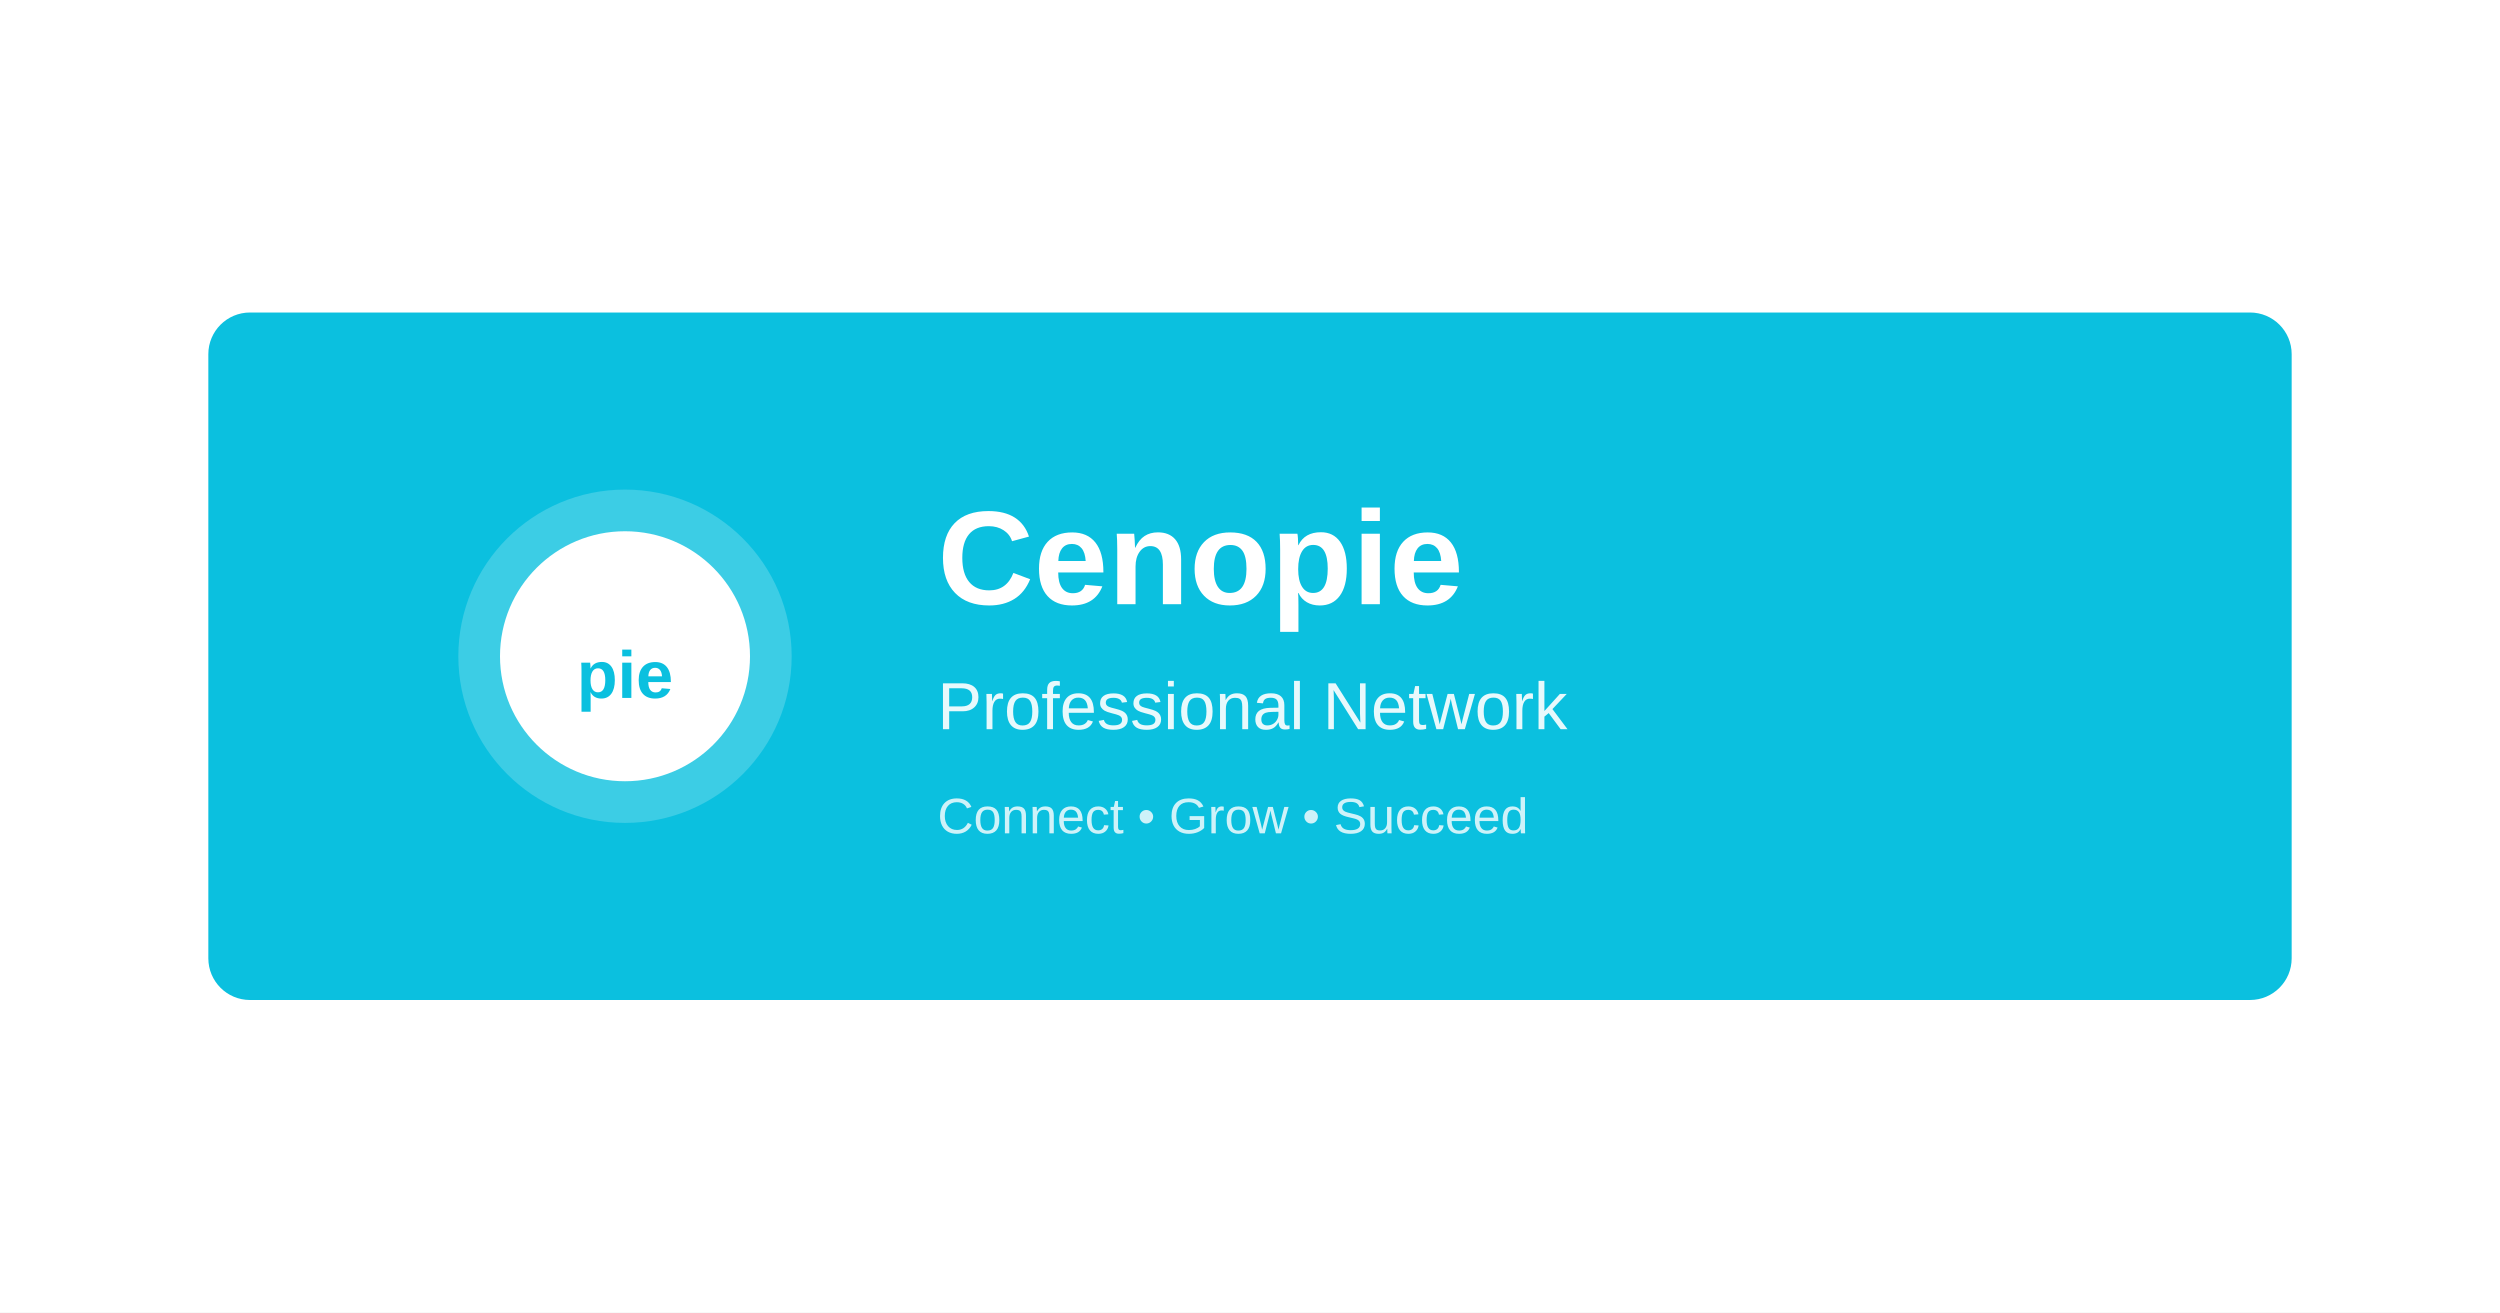
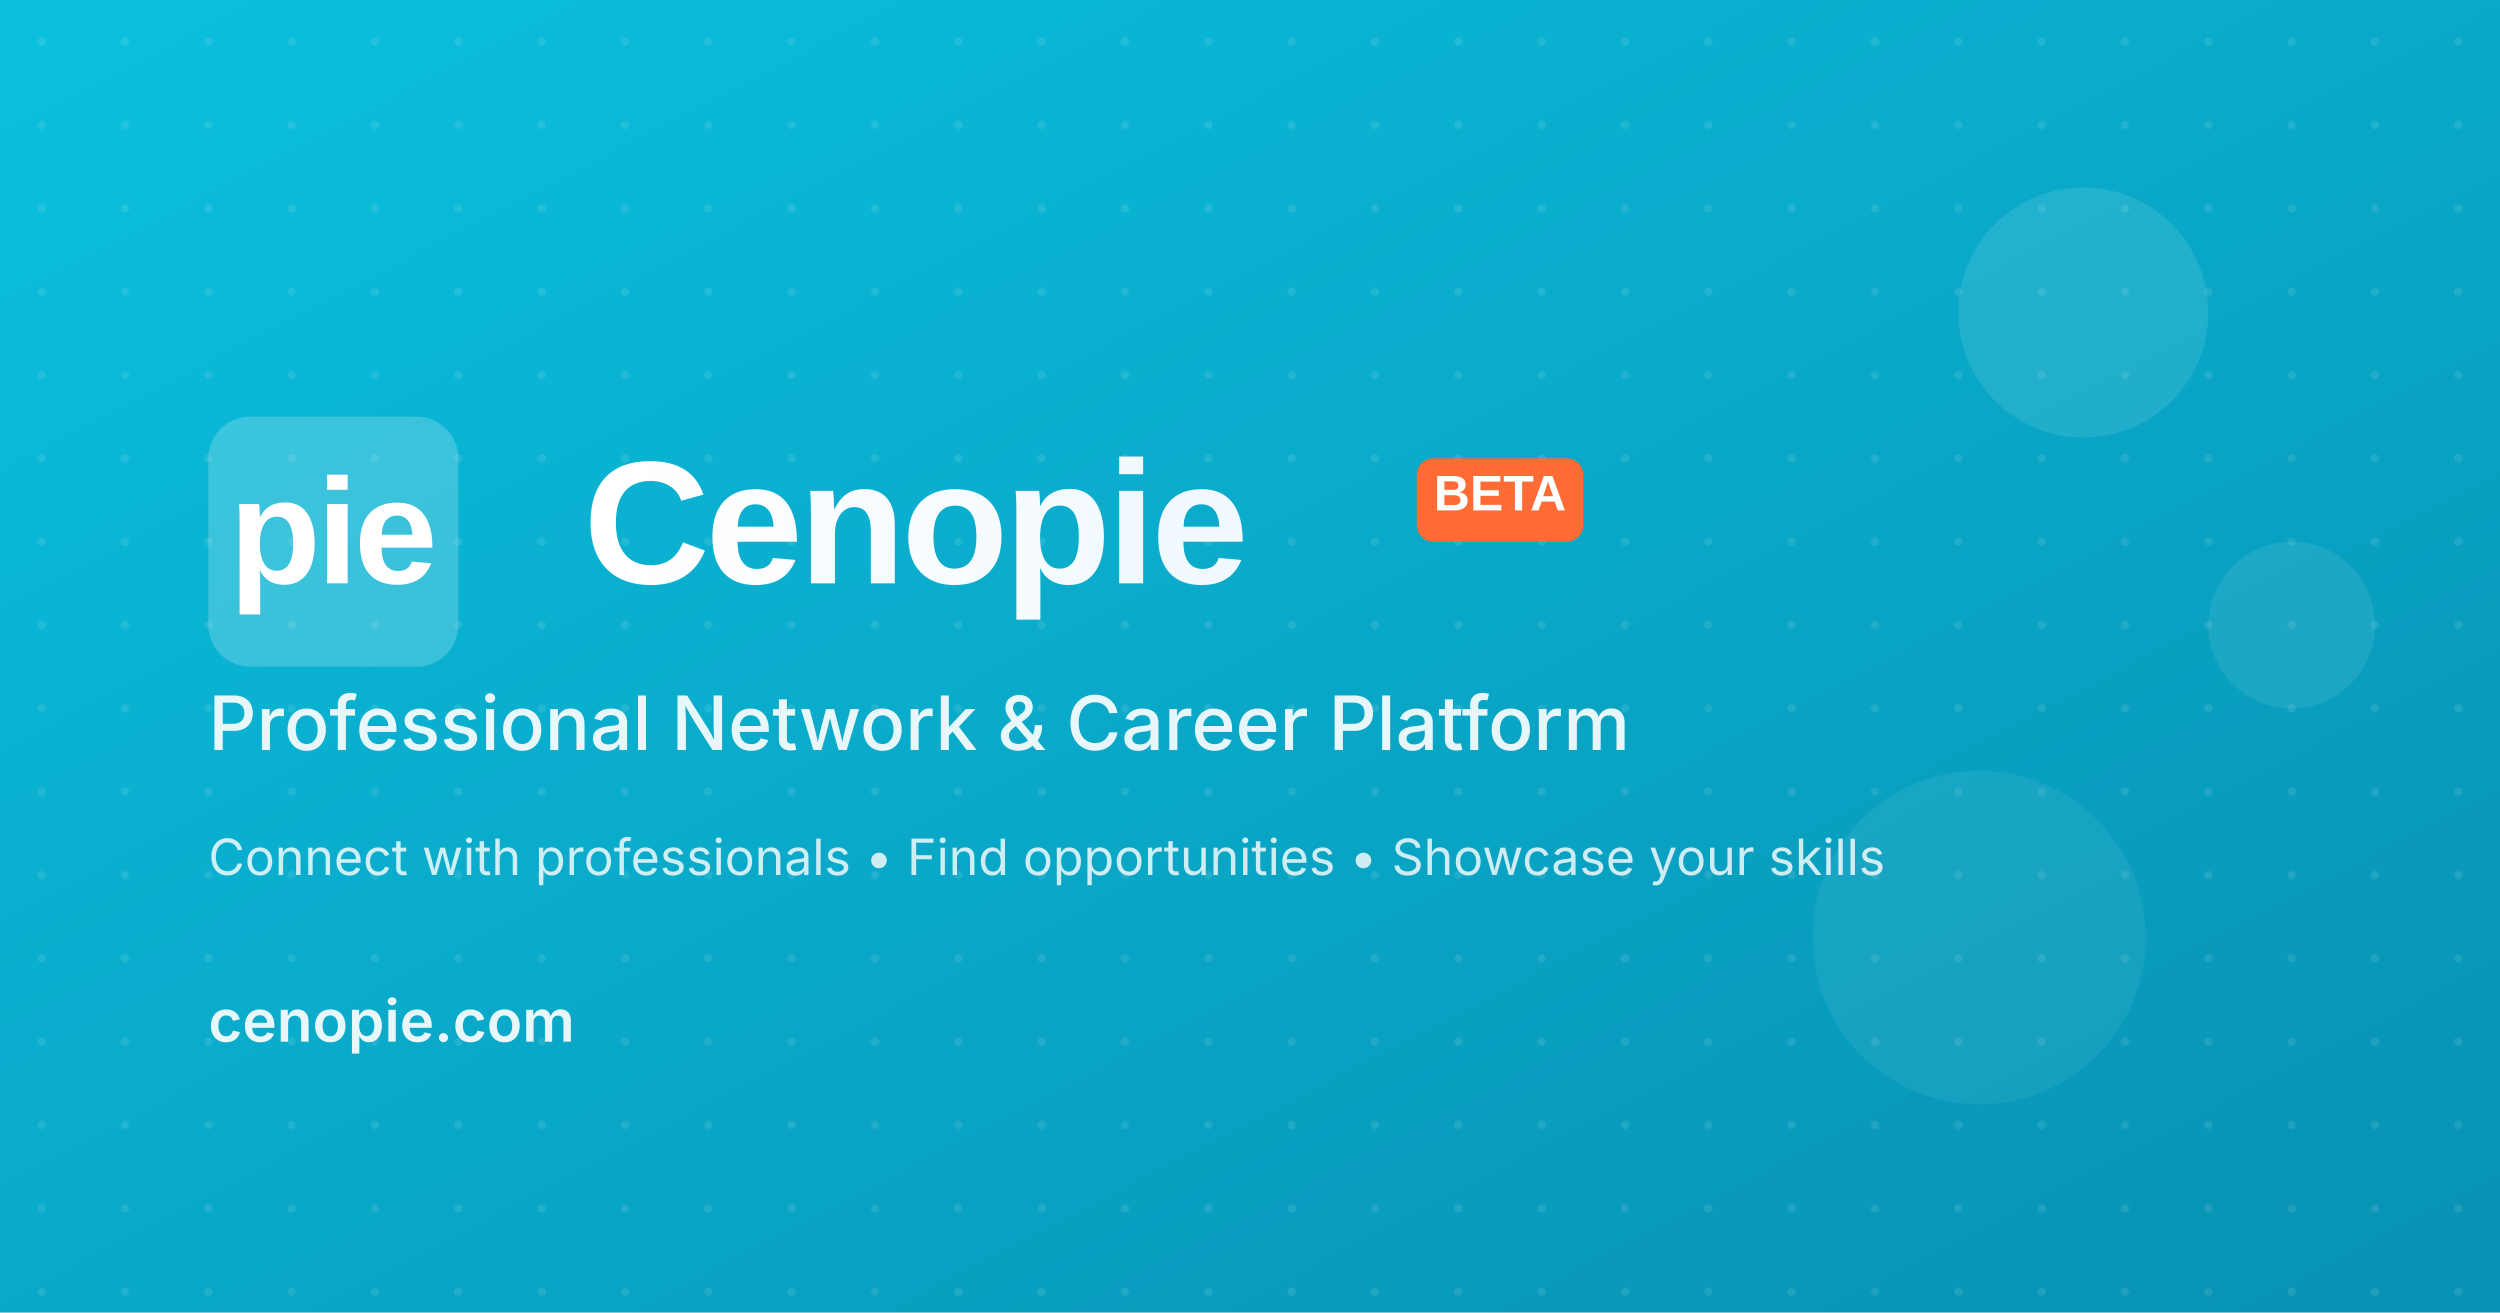
<svg xmlns="http://www.w3.org/2000/svg" width="1200" height="630" viewBox="0 0 1200 630">
-   <rect width="1200" height="630" fill="#ffffff" />
-   <rect x="100" y="150" width="1000" height="330" rx="20" fill="#0BC0DF" />
-   <circle cx="300" cy="315" r="80" fill="rgba(255,255,255,0.2)" />
-   <circle cx="300" cy="315" r="60" fill="white" />
-   <text x="300" y="335" font-family="Arial, sans-serif" font-size="32" font-weight="700" text-anchor="middle" fill="#0BC0DF">pie</text>
-   <text x="450" y="290" font-family="Arial, sans-serif" font-size="64" font-weight="700" fill="white">Cenopie</text>
-   <text x="450" y="350" font-family="Arial, sans-serif" font-size="32" font-weight="400" fill="rgba(255,255,255,0.9)">Professional Network</text>
-   <text x="450" y="400" font-family="Arial, sans-serif" font-size="24" font-weight="300" fill="rgba(255,255,255,0.8)">Connect • Grow • Succeed</text>
+   <defs>
+     <linearGradient id="bgGradient" x1="0%" y1="0%" x2="100%" y2="100%">
+       <stop offset="0%" style="stop-color:#0BC0DF;stop-opacity:1" />
+       <stop offset="100%" style="stop-color:#0891B2;stop-opacity:1" />
+     </linearGradient>
+     <linearGradient id="textGradient" x1="0%" y1="0%" x2="100%" y2="0%">
+       <stop offset="0%" style="stop-color:#FFFFFF;stop-opacity:1" />
+       <stop offset="100%" style="stop-color:#F0F9FF;stop-opacity:1" />
+     </linearGradient>
+   </defs>
+   <rect width="1200" height="630" fill="url(#bgGradient)" />
+   <pattern id="dots" x="0" y="0" width="40" height="40" patternUnits="userSpaceOnUse">
+     <circle cx="20" cy="20" r="2" fill="rgba(255,255,255,0.1)" />
+   </pattern>
+   <rect width="1200" height="630" fill="url(#dots)" />
+   <rect x="100" y="200" width="120" height="120" rx="20" fill="rgba(255,255,255,0.2)" />
+   <text x="160" y="280" font-family="Garet, Arial, sans-serif" font-size="72" font-weight="700" text-anchor="middle" fill="white" letter-spacing="-2px">pie</text>
+   <text x="280" y="280" font-family="Garet, Arial, sans-serif" font-size="84" font-weight="700" fill="url(#textGradient)" letter-spacing="-2px">Cenopie</text>
+   <rect x="680" y="220" width="80" height="40" rx="8" fill="#FF6B35" />
+   <text x="720" y="245" font-family="Arial, sans-serif" font-size="24" font-weight="700" text-anchor="middle" fill="white">BETA</text>
+   <text x="100" y="360" font-family="Inter, Arial, sans-serif" font-size="36" font-weight="500" fill="rgba(255,255,255,0.9)">Professional Network &amp; Career Platform</text>
+   <text x="100" y="420" font-family="Inter, Arial, sans-serif" font-size="24" font-weight="400" fill="rgba(255,255,255,0.8)">Connect with professionals • Find opportunities • Showcase your skills</text>
+   <text x="100" y="500" font-family="Inter, Arial, sans-serif" font-size="28" font-weight="600" fill="rgba(255,255,255,0.9)">cenopie.com</text>
+   <circle cx="1000" cy="150" r="60" fill="rgba(255,255,255,0.1)" />
+   <circle cx="1100" cy="300" r="40" fill="rgba(255,255,255,0.08)" />
+   <circle cx="950" cy="450" r="80" fill="rgba(255,255,255,0.06)" />
</svg>
